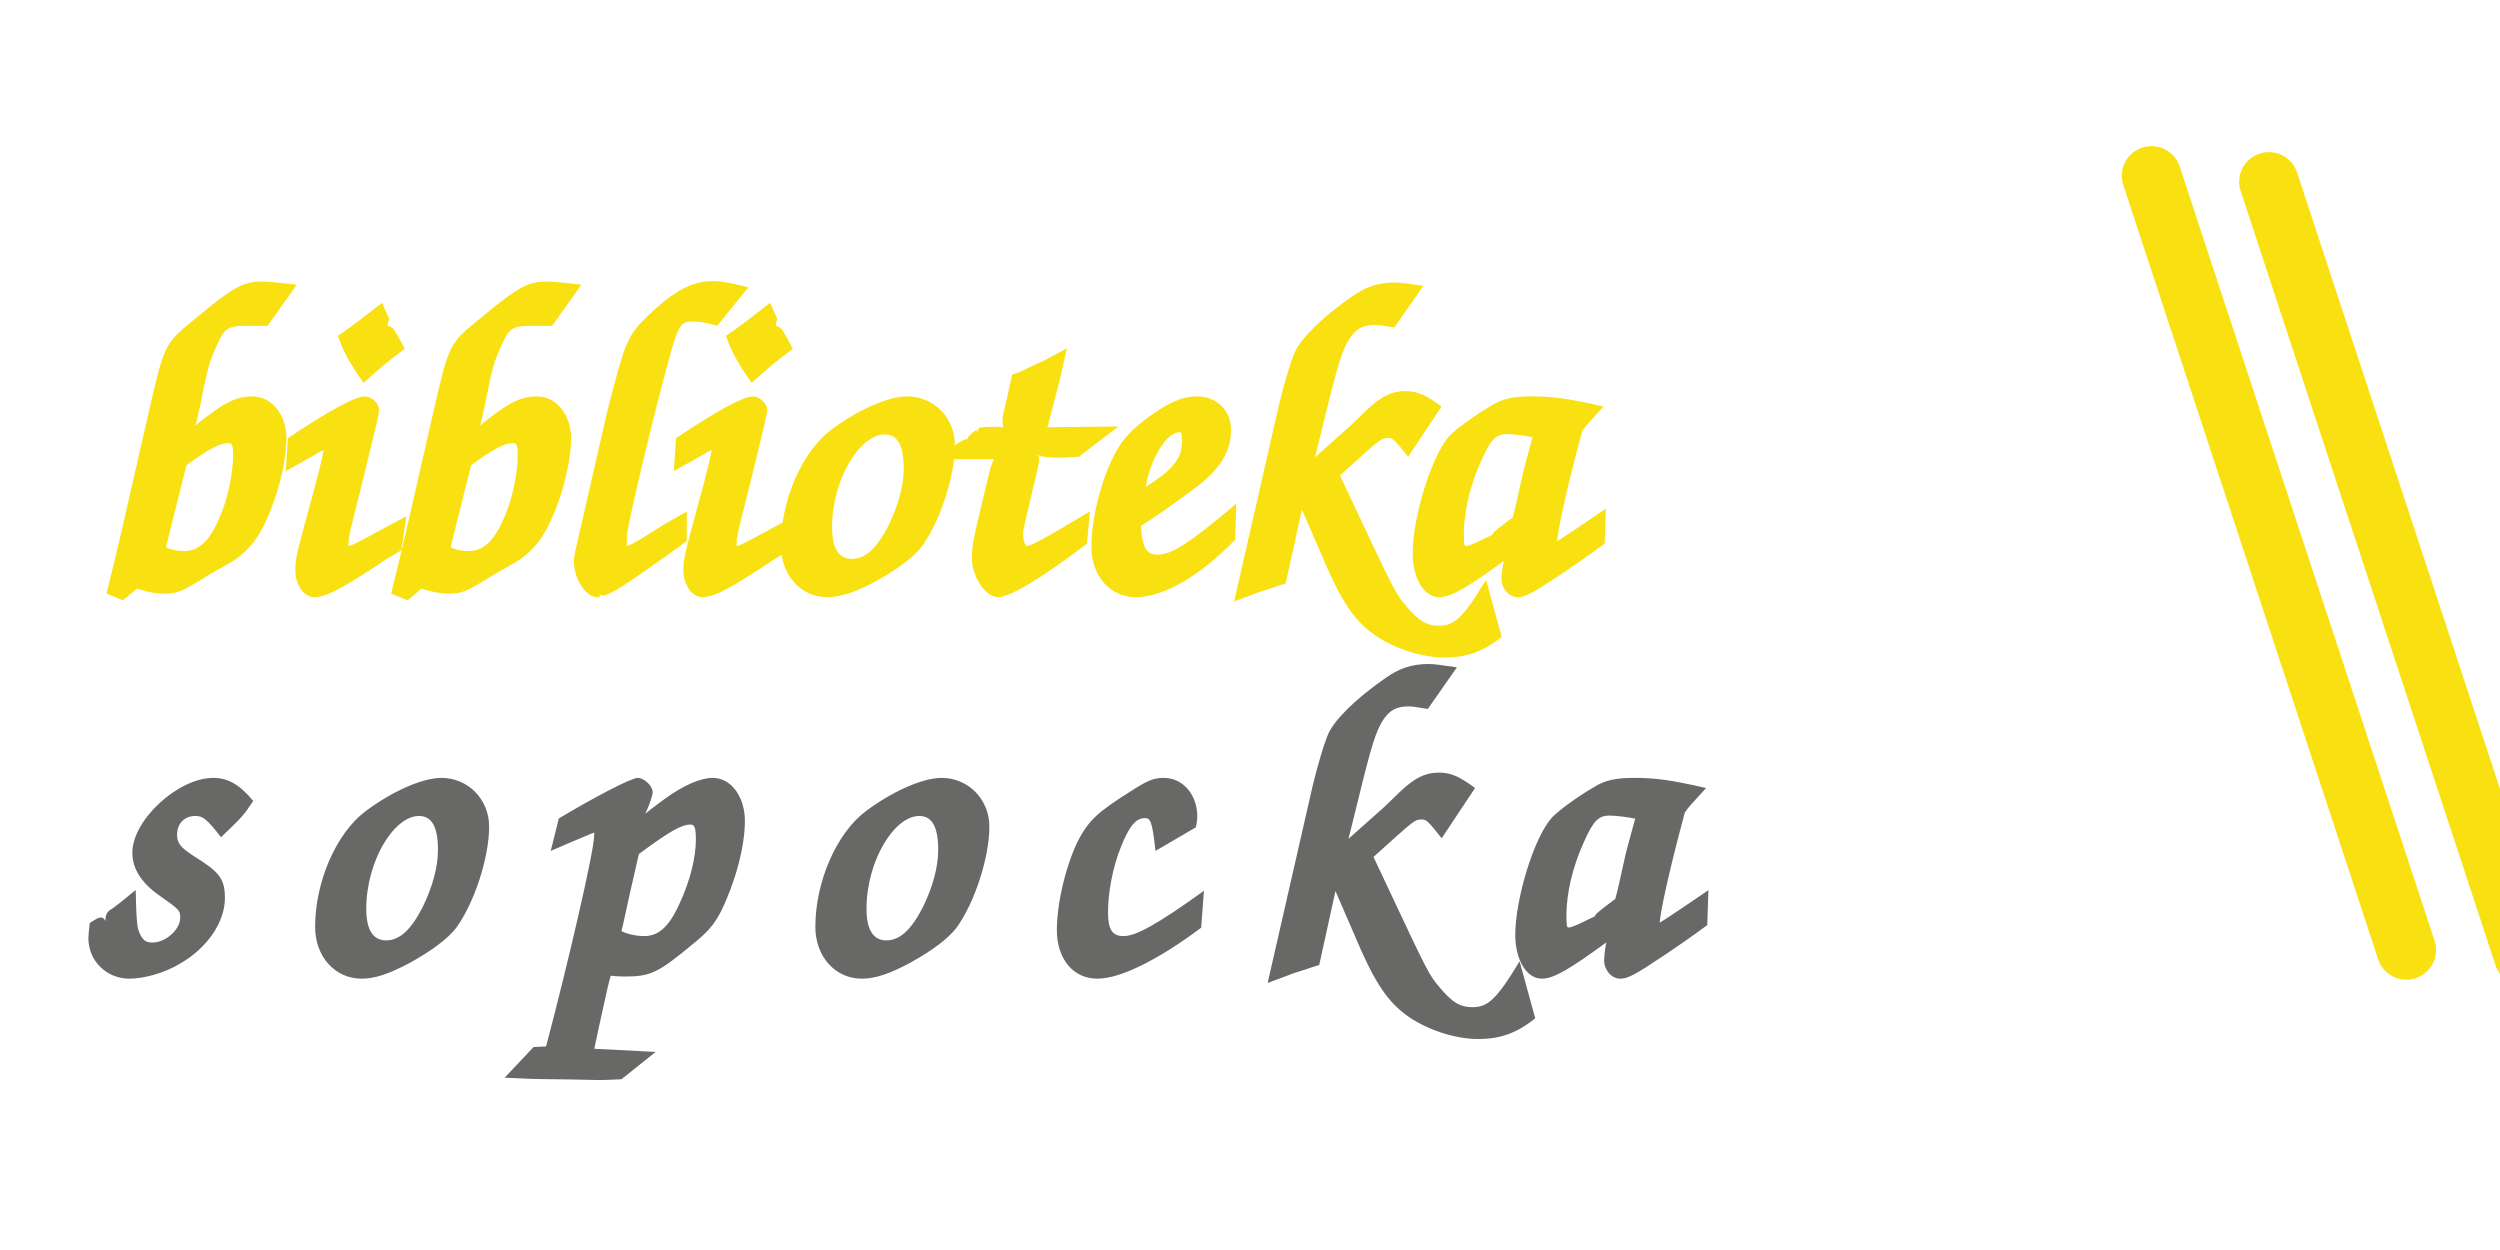
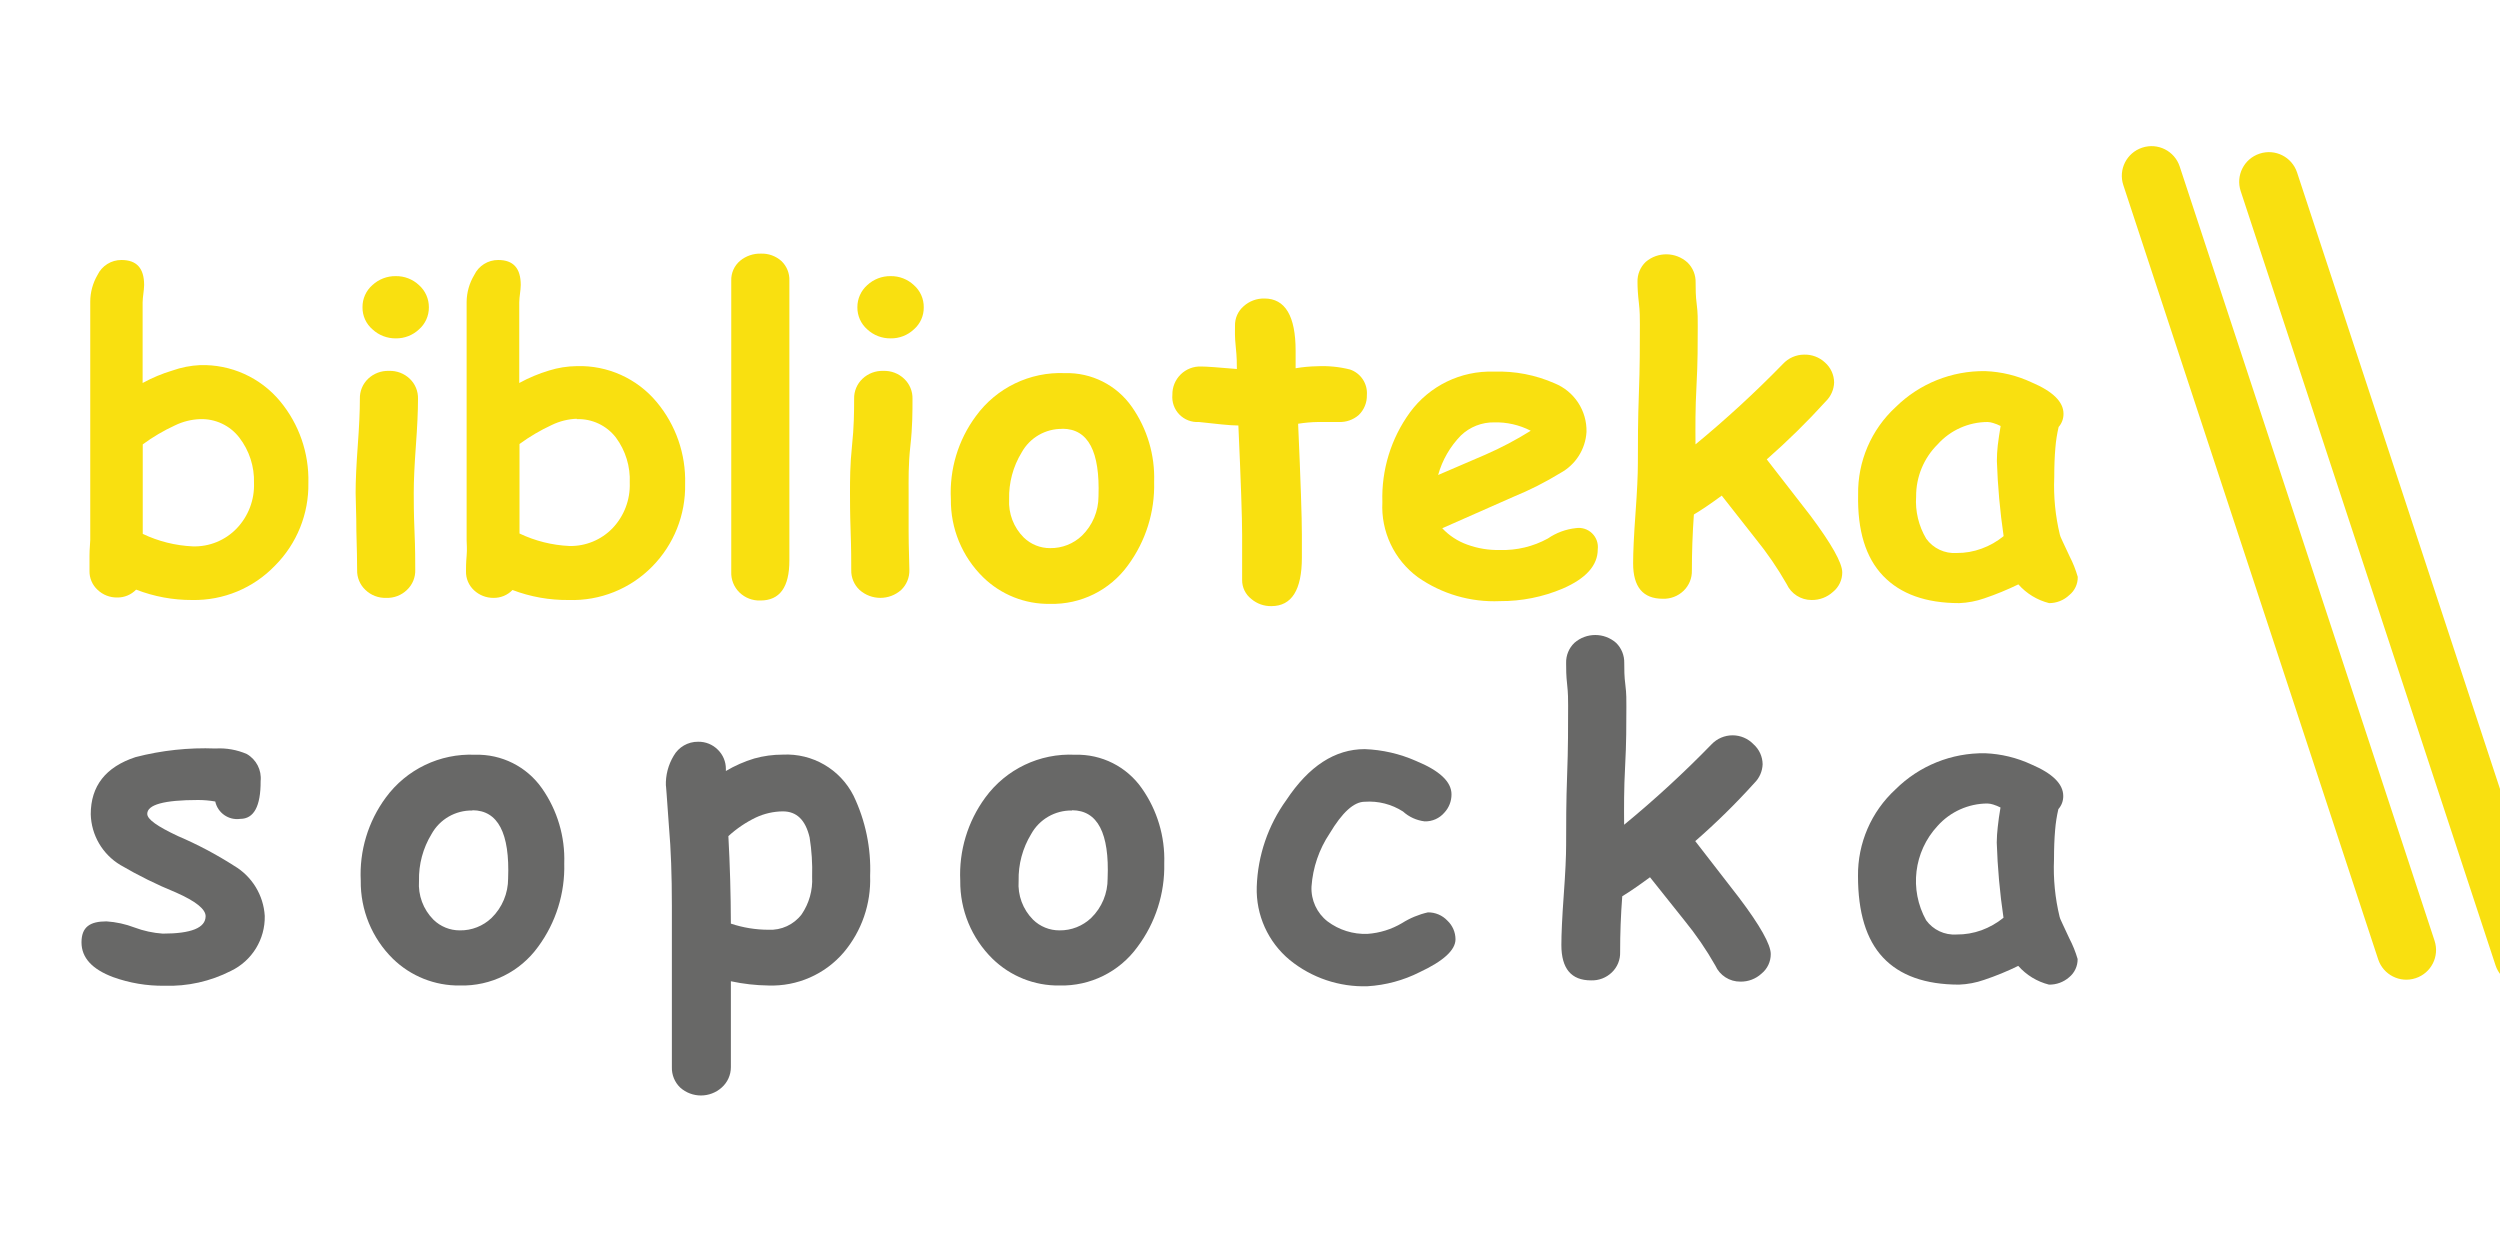
<svg xmlns="http://www.w3.org/2000/svg" id="Слой_1" data-name="Слой 1" viewBox="0 0 200 100">
  <defs>
-     <style>.cls-1,.cls-6{fill:none;}.cls-2{clip-path:url(#clip-path);}.cls-3{clip-path:url(#clip-path-2);}.cls-4{clip-path:url(#clip-path-3);}.cls-5{clip-path:url(#clip-path-4);}.cls-6{stroke:#fff;stroke-miterlimit:10;stroke-width:0.78px;}.cls-7{clip-path:url(#clip-path-5);}.cls-8{clip-path:url(#clip-path-6);}.cls-9{clip-path:url(#clip-path-7);}.cls-10{fill:#fff;}.cls-11,.cls-12{font-size:34.5px;font-family:ComicSansMS-Bold, Comic Sans MS;font-weight:700;}.cls-11,.cls-13{fill:#f9e010;}.cls-12{fill:#686867;letter-spacing:0.16em;}</style>
+     <style>.cls-1,.cls-6{fill:none;}.cls-2{clip-path:url(#clip-path);}.cls-3{clip-path:url(#clip-path-2);}.cls-4{clip-path:url(#clip-path-3);}.cls-5{clip-path:url(#clip-path-4);}.cls-6{stroke:#fff;stroke-miterlimit:10;stroke-width:0.78px;}.cls-7{clip-path:url(#clip-path-5);}.cls-8{clip-path:url(#clip-path-6);}.cls-9{clip-path:url(#clip-path-7);}.cls-10{fill:#fff;}.cls-11{fill:#f9e010;}.cls-12{fill:#686867;}</style>
    <clipPath id="clip-path">
      <rect class="cls-1" x="177.24" y="-419.24" width="399.62" height="269.45" />
    </clipPath>
    <clipPath id="clip-path-2">
      <rect class="cls-1" x="173.94" y="-536.24" width="981.54" height="521.22" />
    </clipPath>
    <clipPath id="clip-path-3">
      <rect class="cls-1" x="-247.07" y="-419.24" width="399.62" height="269.45" />
    </clipPath>
    <clipPath id="clip-path-4">
      <rect class="cls-1" x="-250.37" y="-536.24" width="981.54" height="521.22" />
    </clipPath>
    <clipPath id="clip-path-5">
      <rect class="cls-1" x="-669.18" y="-419.24" width="399.62" height="269.45" />
    </clipPath>
    <clipPath id="clip-path-6">
      <rect class="cls-1" x="-672.47" y="-536.24" width="981.54" height="521.22" />
    </clipPath>
    <clipPath id="clip-path-7">
      <rect id="SVGID" class="cls-1" x="-184.68" y="-547.74" width="531.89" height="535.36" transform="translate(162.53 -560.13) rotate(-180)" />
    </clipPath>
  </defs>
  <g class="cls-4">
    <g class="cls-5">
      <polygon class="cls-6" points="182.25 51.17 178.63 51.17 176.81 54.31 178.63 57.45 182.25 57.45 184.06 54.31 182.25 51.17" />
    </g>
  </g>
  <g class="cls-7">
    <g class="cls-8">
      <g class="cls-9">
        <rect class="cls-10" x="-193.73" y="-129.63" width="585.09" height="136.62" transform="translate(197.64 -122.64) rotate(-180)" />
      </g>
      <polygon class="cls-6" points="108.21 -10.66 98.73 -10.66 94 -2.46 98.73 5.75 108.21 5.75 112.94 -2.46 108.21 -10.66" />
    </g>
  </g>
  <rect class="cls-10" x="-7.07" y="-2.28" width="216.72" height="104.56" />
-   <text class="cls-11" transform="translate(5.65 47.32)">biblioteka</text>
-   <text class="cls-12" transform="translate(5.65 77.84)">sopocka</text>
-   <rect class="cls-13" x="179.94" y="10.06" width="4.75" height="69.95" rx="2.37" transform="translate(-4.94 59.26) rotate(-18.22)" />
-   <rect class="cls-13" x="189.33" y="10.54" width="4.75" height="69.95" rx="2.37" transform="translate(-4.62 62.22) rotate(-18.22)" />
+   <path class="cls-11" d="M15.37,48a12.21,12.21,0,0,1-4.48-.83,2.06,2.06,0,0,1-1.52.63,2.22,2.22,0,0,1-1.56-.61,2,2,0,0,1-.65-1.52c0-.27,0-.68,0-1.23s.06-1,.06-1.24V24.14A4.26,4.26,0,0,1,7.8,22a2.11,2.11,0,0,1,1.92-1.2c1.21,0,1.81.65,1.81,2a6.15,6.15,0,0,1-.06.69,6.47,6.47,0,0,0-.06.7v6.45a12.31,12.31,0,0,1,2.39-1A7.64,7.64,0,0,1,16,29.21a8,8,0,0,1,6.4,2.88,9.84,9.84,0,0,1,2.27,6.54A9.15,9.15,0,0,1,22,45.25,8.94,8.94,0,0,1,15.37,48ZM16,33.53a5,5,0,0,0-2,.5,14.77,14.77,0,0,0-2.58,1.52q0,1.59,0,7.16a10.39,10.39,0,0,0,4,1,4.67,4.67,0,0,0,3.52-1.44,5,5,0,0,0,1.38-3.63A5.67,5.67,0,0,0,19.14,35,3.8,3.8,0,0,0,16,33.53Z" />
+   <path class="cls-11" d="M33.1,39.42c0,.64,0,1.67.06,3.08s.06,2.45.06,3.09a2.11,2.11,0,0,1-.66,1.6,2.25,2.25,0,0,1-1.66.64,2.28,2.28,0,0,1-1.67-.64,2.11,2.11,0,0,1-.66-1.6q0-1-.06-3.09c0-1.41-.06-2.44-.06-3.08,0-1,.06-2.25.17-3.75s.17-2.76.17-3.76a2.13,2.13,0,0,1,.66-1.61,2.31,2.31,0,0,1,1.67-.63,2.29,2.29,0,0,1,1.66.63,2.13,2.13,0,0,1,.66,1.61c0,1-.06,2.25-.17,3.76S33.1,38.42,33.1,39.42ZM31.67,27.07a2.69,2.69,0,0,1-1.87-.72A2.29,2.29,0,0,1,29,24.58a2.32,2.32,0,0,1,.79-1.77,2.69,2.69,0,0,1,1.87-.72,2.65,2.65,0,0,1,1.86.72,2.35,2.35,0,0,1,.79,1.77,2.32,2.32,0,0,1-.79,1.77A2.65,2.65,0,0,1,31.67,27.07Z" />
+   <path class="cls-11" d="M45.5,48A12.25,12.25,0,0,1,41,47.2a2.06,2.06,0,0,1-1.52.63,2.25,2.25,0,0,1-1.56-.61,2,2,0,0,1-.64-1.52c0-.27,0-.68.05-1.23s0-1,0-1.24V24.14A4.26,4.26,0,0,1,37.94,22a2.11,2.11,0,0,1,1.92-1.2c1.2,0,1.8.65,1.8,2a6.15,6.15,0,0,1-.06.69,6.47,6.47,0,0,0-.06.7v6.45a12.31,12.31,0,0,1,2.39-1,7.7,7.7,0,0,1,2.21-.35,8,8,0,0,1,6.4,2.88,9.79,9.79,0,0,1,2.27,6.54,9.15,9.15,0,0,1-2.64,6.62A8.94,8.94,0,0,1,45.5,48Zm.64-14.5a5,5,0,0,0-2,.5,15.14,15.14,0,0,0-2.58,1.52q0,1.59,0,7.16a10.39,10.39,0,0,0,4,1A4.66,4.66,0,0,0,49,42.26a5,5,0,0,0,1.38-3.63A5.67,5.67,0,0,0,49.27,35,3.79,3.79,0,0,0,46.14,33.53Z" />
+   <path class="cls-11" d="M63.15,44.84c0,2.14-.77,3.2-2.32,3.2a2.28,2.28,0,0,1-1.67-.64,2.18,2.18,0,0,1-.66-1.65V22.46a2,2,0,0,1,.71-1.6,2.51,2.51,0,0,1,1.67-.57,2.33,2.33,0,0,1,1.63.59,2.06,2.06,0,0,1,.64,1.58Z" />
+   <path class="cls-11" d="M72.69,39.42c0,.64,0,1.67,0,3.08s.06,2.45.06,3.09a2.14,2.14,0,0,1-.65,1.6,2.5,2.5,0,0,1-3.34,0,2.11,2.11,0,0,1-.66-1.6c0-.64,0-1.67-.05-3.09S68,40.06,68,39.42c0-1,0-2.25.16-3.75s.17-2.76.17-3.76A2.13,2.13,0,0,1,69,30.3a2.31,2.31,0,0,1,1.67-.63,2.29,2.29,0,0,1,1.66.63A2.13,2.13,0,0,1,73,31.91c0,1,0,2.25-.17,3.76S72.69,38.42,72.69,39.42ZM71.25,27.07a2.69,2.69,0,0,1-1.87-.72,2.32,2.32,0,0,1-.79-1.77,2.35,2.35,0,0,1,.79-1.77,2.69,2.69,0,0,1,1.87-.72,2.65,2.65,0,0,1,1.86.72,2.32,2.32,0,0,1,.79,1.77,2.29,2.29,0,0,1-.79,1.77A2.65,2.65,0,0,1,71.25,27.07Z" />
+   <path class="cls-11" d="M84,48.31a7.48,7.48,0,0,1-5.36-2.14,8.59,8.59,0,0,1-2.57-6.24,10.26,10.26,0,0,1,2-6.64,8.37,8.37,0,0,1,7.12-3.44,6.32,6.32,0,0,1,5.36,2.7,9.87,9.87,0,0,1,1.78,6,10.74,10.74,0,0,1-2.09,6.67A7.46,7.46,0,0,1,84,48.31Zm1-14a3.66,3.66,0,0,0-3.27,1.89,6.86,6.86,0,0,0-1,3.74A4,4,0,0,0,81.9,43a3,3,0,0,0,2.12.85,3.61,3.61,0,0,0,2.54-1,4.4,4.4,0,0,0,1.32-3.15C88,36.13,87.07,34.31,85,34.3Z" />
+   <path class="cls-11" d="M107.11,33.76l-.83,0-.83,0a11,11,0,0,0-1.6.14c.2,4.53.3,7.5.3,8.89,0,.14,0,.42,0,.82s0,.72,0,1q0,3.88-2.44,3.88a2.39,2.39,0,0,1-1.6-.57,1.9,1.9,0,0,1-.74-1.52c0-.4,0-1,0-1.82s0-1.41,0-1.82q0-2-.3-8.72c-.7,0-1.75-.13-3.16-.28a2,2,0,0,1-2.12-2.18,2.22,2.22,0,0,1,2.3-2.26c.41,0,1.37.07,2.86.2,0-.36,0-.95-.09-1.78s-.06-1.28-.06-1.67a2,2,0,0,1,.69-1.57,2.41,2.41,0,0,1,1.66-.62q2.5,0,2.5,4.19l0,1.39a11.38,11.38,0,0,1,1.71-.16,9,9,0,0,1,2.64.26,2,2,0,0,1,1.35,2.05,2.14,2.14,0,0,1-.66,1.6A2.28,2.28,0,0,1,107.11,33.76Z" />
+   <path class="cls-11" d="M120,48.09a10.62,10.62,0,0,1-6.58-1.92,7,7,0,0,1-2.83-6A11.56,11.56,0,0,1,112.79,33a8,8,0,0,1,6.72-3.27,11.1,11.1,0,0,1,4.87.94,4.09,4.09,0,0,1,2.54,3.88,4,4,0,0,1-2.07,3.28,26.27,26.27,0,0,1-3.79,1.92l-5.68,2.51a5.09,5.09,0,0,0,2,1.31A7.13,7.13,0,0,0,120,44a7.49,7.49,0,0,0,3.83-.92,4.85,4.85,0,0,1,2.24-.83,1.53,1.53,0,0,1,1.75,1.7c0,1.28-.94,2.33-2.81,3.14A12.66,12.66,0,0,1,120,48.09Zm-.45-14.3a3.77,3.77,0,0,0-2.68,1.05A7.33,7.33,0,0,0,115.05,38l3.79-1.63a28.17,28.17,0,0,0,3.62-1.91A6.06,6.06,0,0,0,119.51,33.79Z" />
+   <path class="cls-11" d="M144.93,48a2.19,2.19,0,0,1-2-1.28,26.9,26.9,0,0,0-2.48-3.62l-2.71-3.45c-.9.66-1.64,1.16-2.23,1.51-.11,1.56-.16,3.06-.16,4.48a2.17,2.17,0,0,1-.66,1.62,2.28,2.28,0,0,1-1.67.64c-1.58,0-2.37-.94-2.37-2.83,0-.89.06-2.21.19-4s.19-3.1.19-4c0-1.62,0-3.49.08-5.58s.08-3.94.08-5.55c0-.48,0-1.05-.08-1.71S131,23,131,22.56a2.13,2.13,0,0,1,.66-1.61A2.53,2.53,0,0,1,135,21a2.16,2.16,0,0,1,.65,1.61c0,.49,0,1.08.09,1.75s.08,1.26.08,1.75c0,1.34,0,2.92-.1,4.75s-.09,3.32-.08,4.69a87.06,87.06,0,0,0,7-6.44,2.32,2.32,0,0,1,1.68-.74A2.35,2.35,0,0,1,146,29a2.16,2.16,0,0,1,.73,1.6,2.21,2.21,0,0,1-.66,1.5,58.39,58.39,0,0,1-4.73,4.65l3.5,4.51q2.53,3.39,2.54,4.52a2,2,0,0,1-.74,1.57A2.48,2.48,0,0,1,144.93,48Z" />
+   <path class="cls-11" d="M163.93,48.25a4.86,4.86,0,0,1-2.46-1.5,23.39,23.39,0,0,1-2.73,1.12,6.9,6.9,0,0,1-2,.38q-4,0-6.09-2.18t-2-6.5a9.31,9.31,0,0,1,3-7,10,10,0,0,1,7.18-2.88,9.59,9.59,0,0,1,3.7.9c1.7.72,2.55,1.56,2.55,2.51a1.58,1.58,0,0,1-.39,1.06,11.14,11.14,0,0,0-.26,1.67c-.06.67-.09,1.46-.09,2.36a16.63,16.63,0,0,0,.45,4.59c0,.1.29.67.78,1.73a9,9,0,0,1,.65,1.64,1.82,1.82,0,0,1-.68,1.46A2.34,2.34,0,0,1,163.93,48.25Zm-4.18-11.37a11.71,11.71,0,0,1,.07-1.24c.06-.47.13-1,.23-1.56a3.4,3.4,0,0,0-.6-.24,1.65,1.65,0,0,0-.44-.08,5.39,5.39,0,0,0-4,1.79,5.82,5.82,0,0,0-1.72,4.16,5.85,5.85,0,0,0,.81,3.39,2.78,2.78,0,0,0,2.43,1.14,5.63,5.63,0,0,0,2-.35,6,6,0,0,0,1.76-1A54,54,0,0,1,159.75,36.88Z" />
+   <path class="cls-12" d="M19.22,65.51a1.79,1.79,0,0,1-2-1.39A7.87,7.87,0,0,0,15.84,64c-2.71,0-4.06.37-4.06,1.11,0,.44.81,1,2.44,1.77a30.75,30.75,0,0,1,4.52,2.39,5,5,0,0,1,2.44,4,4.77,4.77,0,0,1-2.7,4.4,10.92,10.92,0,0,1-5.34,1.19,11.66,11.66,0,0,1-4.09-.69c-1.68-.63-2.53-1.55-2.53-2.78s.67-1.68,2-1.68a7.7,7.7,0,0,1,2.24.49,8,8,0,0,0,2.26.49c2.28,0,3.42-.46,3.43-1.39,0-.57-.79-1.2-2.37-1.9a34.73,34.73,0,0,1-4.45-2.2,4.88,4.88,0,0,1-2.37-4.06q0-3.39,3.58-4.57a22.07,22.07,0,0,1,6.4-.69,5.48,5.48,0,0,1,2.5.44,2.23,2.23,0,0,1,1.11,2.17C20.86,64.5,20.31,65.51,19.22,65.51Z" />
+   <path class="cls-12" d="M36.79,78.84a7.53,7.53,0,0,1-5.36-2.14,8.61,8.61,0,0,1-2.57-6.25,10.33,10.33,0,0,1,2-6.64A8.4,8.4,0,0,1,38,60.38a6.31,6.31,0,0,1,5.36,2.69,9.87,9.87,0,0,1,1.78,6,10.74,10.74,0,0,1-2.09,6.67A7.47,7.47,0,0,1,36.79,78.84Zm1-14a3.66,3.66,0,0,0-3.27,1.89,6.89,6.89,0,0,0-1,3.74,4,4,0,0,0,1.15,3.1,3,3,0,0,0,2.12.86,3.59,3.59,0,0,0,2.54-1,4.4,4.4,0,0,0,1.32-3.15C40.79,66.65,39.84,64.83,37.8,64.82Z" />
+   <path class="cls-12" d="M61.47,78.84a15.07,15.07,0,0,1-3-.34l0,6.87A2.17,2.17,0,0,1,57.74,87a2.49,2.49,0,0,1-3.33,0,2.17,2.17,0,0,1-.66-1.62q0-.8,0-6.28,0-4.08,0-6.65,0-3.64-.23-6.27c-.17-2.41-.25-3.52-.25-3.32a4.36,4.36,0,0,1,.62-2.39,2.22,2.22,0,0,1,1.95-1.13,2.16,2.16,0,0,1,1.59.64,2.13,2.13,0,0,1,.64,1.53l0,.17a10.25,10.25,0,0,1,2.27-1,8.41,8.41,0,0,1,2.28-.31,6,6,0,0,1,5.66,3.28,13.61,13.61,0,0,1,1.33,6.42,9,9,0,0,1-2.11,6.12A7.58,7.58,0,0,1,61.47,78.84Zm1.16-13.93a5.21,5.21,0,0,0-2.16.49,9.1,9.1,0,0,0-2.2,1.49q.19,3.48.2,7a9.52,9.52,0,0,0,3,.49,3.14,3.14,0,0,0,2.66-1.23,4.86,4.86,0,0,0,.84-3,16.87,16.87,0,0,0-.2-3.15C64.44,65.59,63.73,64.91,62.63,64.91Z" />
+   <path class="cls-12" d="M84.76,78.84A7.51,7.51,0,0,1,79.4,76.7a8.62,8.62,0,0,1-2.58-6.25,10.4,10.4,0,0,1,2-6.64A8.38,8.38,0,0,1,86,60.38a6.29,6.29,0,0,1,5.35,2.69,9.87,9.87,0,0,1,1.79,6A10.74,10.74,0,0,1,91,75.75,7.47,7.47,0,0,1,84.76,78.84Zm1-14a3.66,3.66,0,0,0-3.27,1.89,6.89,6.89,0,0,0-1,3.74,4,4,0,0,0,1.15,3.1,3,3,0,0,0,2.12.86,3.61,3.61,0,0,0,2.54-1,4.35,4.35,0,0,0,1.31-3.15C88.76,66.65,87.81,64.83,85.77,64.82Z" />
+   <path class="cls-12" d="M109.4,78.9a9.38,9.38,0,0,1-6.22-2.1,7.29,7.29,0,0,1-2.64-5.86A12.55,12.55,0,0,1,102.91,64q2.7-4.07,6.27-4.07a11.15,11.15,0,0,1,4.09.94c1.9.78,2.85,1.67,2.85,2.68a2.12,2.12,0,0,1-.57,1.46,2,2,0,0,1-1.57.7,3.12,3.12,0,0,1-1.74-.79,5,5,0,0,0-3.06-.78c-.87,0-1.8.85-2.81,2.54a8.72,8.72,0,0,0-1.45,4.25,3.34,3.34,0,0,0,1.28,2.78,5,5,0,0,0,3.2,1,6.27,6.27,0,0,0,2.76-.86,6.62,6.62,0,0,1,2.07-.86,2.1,2.1,0,0,1,1.56.66,2.06,2.06,0,0,1,.65,1.49c0,.88-1,1.76-2.86,2.63A10.66,10.66,0,0,1,109.4,78.9Z" />
+   <path class="cls-12" d="M139.23,78.53a2.17,2.17,0,0,1-2-1.28,26,26,0,0,0-2.48-3.62L132,70.18c-.9.66-1.64,1.17-2.22,1.52-.12,1.56-.17,3-.17,4.47a2.14,2.14,0,0,1-.66,1.62,2.28,2.28,0,0,1-1.67.64c-1.58,0-2.37-.94-2.37-2.83,0-.88.06-2.21.19-4s.19-3.1.19-4c0-1.63,0-3.49.08-5.59s.08-3.94.08-5.55c0-.48,0-1-.08-1.71s-.08-1.22-.08-1.71a2.15,2.15,0,0,1,.66-1.61,2.53,2.53,0,0,1,3.34,0,2.18,2.18,0,0,1,.65,1.61c0,.5,0,1.08.09,1.76s.08,1.25.08,1.75c0,1.33,0,2.92-.1,4.75s-.09,3.31-.08,4.68a85.16,85.16,0,0,0,7-6.44,2.32,2.32,0,0,1,3.35,0,2.17,2.17,0,0,1,.73,1.6,2.21,2.21,0,0,1-.66,1.5,55.26,55.26,0,0,1-4.73,4.65l3.5,4.52c1.7,2.25,2.54,3.76,2.54,4.51a2,2,0,0,1-.74,1.57A2.43,2.43,0,0,1,139.23,78.53Z" />
+   <path class="cls-12" d="M163.92,78.77a4.86,4.86,0,0,1-2.46-1.5,22,22,0,0,1-2.73,1.12,6.84,6.84,0,0,1-2,.38c-2.71,0-4.74-.73-6.09-2.17s-2-3.62-2-6.51a9.28,9.28,0,0,1,3-6.94,9.94,9.94,0,0,1,7.17-2.89,9.67,9.67,0,0,1,3.71.9c1.69.72,2.54,1.56,2.54,2.52a1.55,1.55,0,0,1-.39,1.05,11.14,11.14,0,0,0-.26,1.67c-.06.68-.09,1.46-.09,2.36a16.53,16.53,0,0,0,.45,4.59c0,.1.3.68.78,1.73a9,9,0,0,1,.66,1.64,1.85,1.85,0,0,1-.69,1.47A2.38,2.38,0,0,1,163.92,78.77ZM159.74,67.4a12,12,0,0,1,.08-1.24c.05-.46.12-1,.22-1.56a3.66,3.66,0,0,0-.59-.24,1.78,1.78,0,0,0-.45-.08,5.38,5.38,0,0,0-4,1.8,6.47,6.47,0,0,0-.91,7.54,2.78,2.78,0,0,0,2.43,1.14,5.72,5.72,0,0,0,2-.34,6.16,6.16,0,0,0,1.76-1A52.49,52.49,0,0,1,159.74,67.4Z" />
+   <rect class="cls-11" x="179.94" y="10.06" width="4.75" height="69.95" rx="2.37" transform="translate(-4.94 59.26) rotate(-18.22)" />
+   <rect class="cls-11" x="189.33" y="10.54" width="4.75" height="69.95" rx="2.37" transform="translate(-4.62 62.22) rotate(-18.22)" />
</svg>
